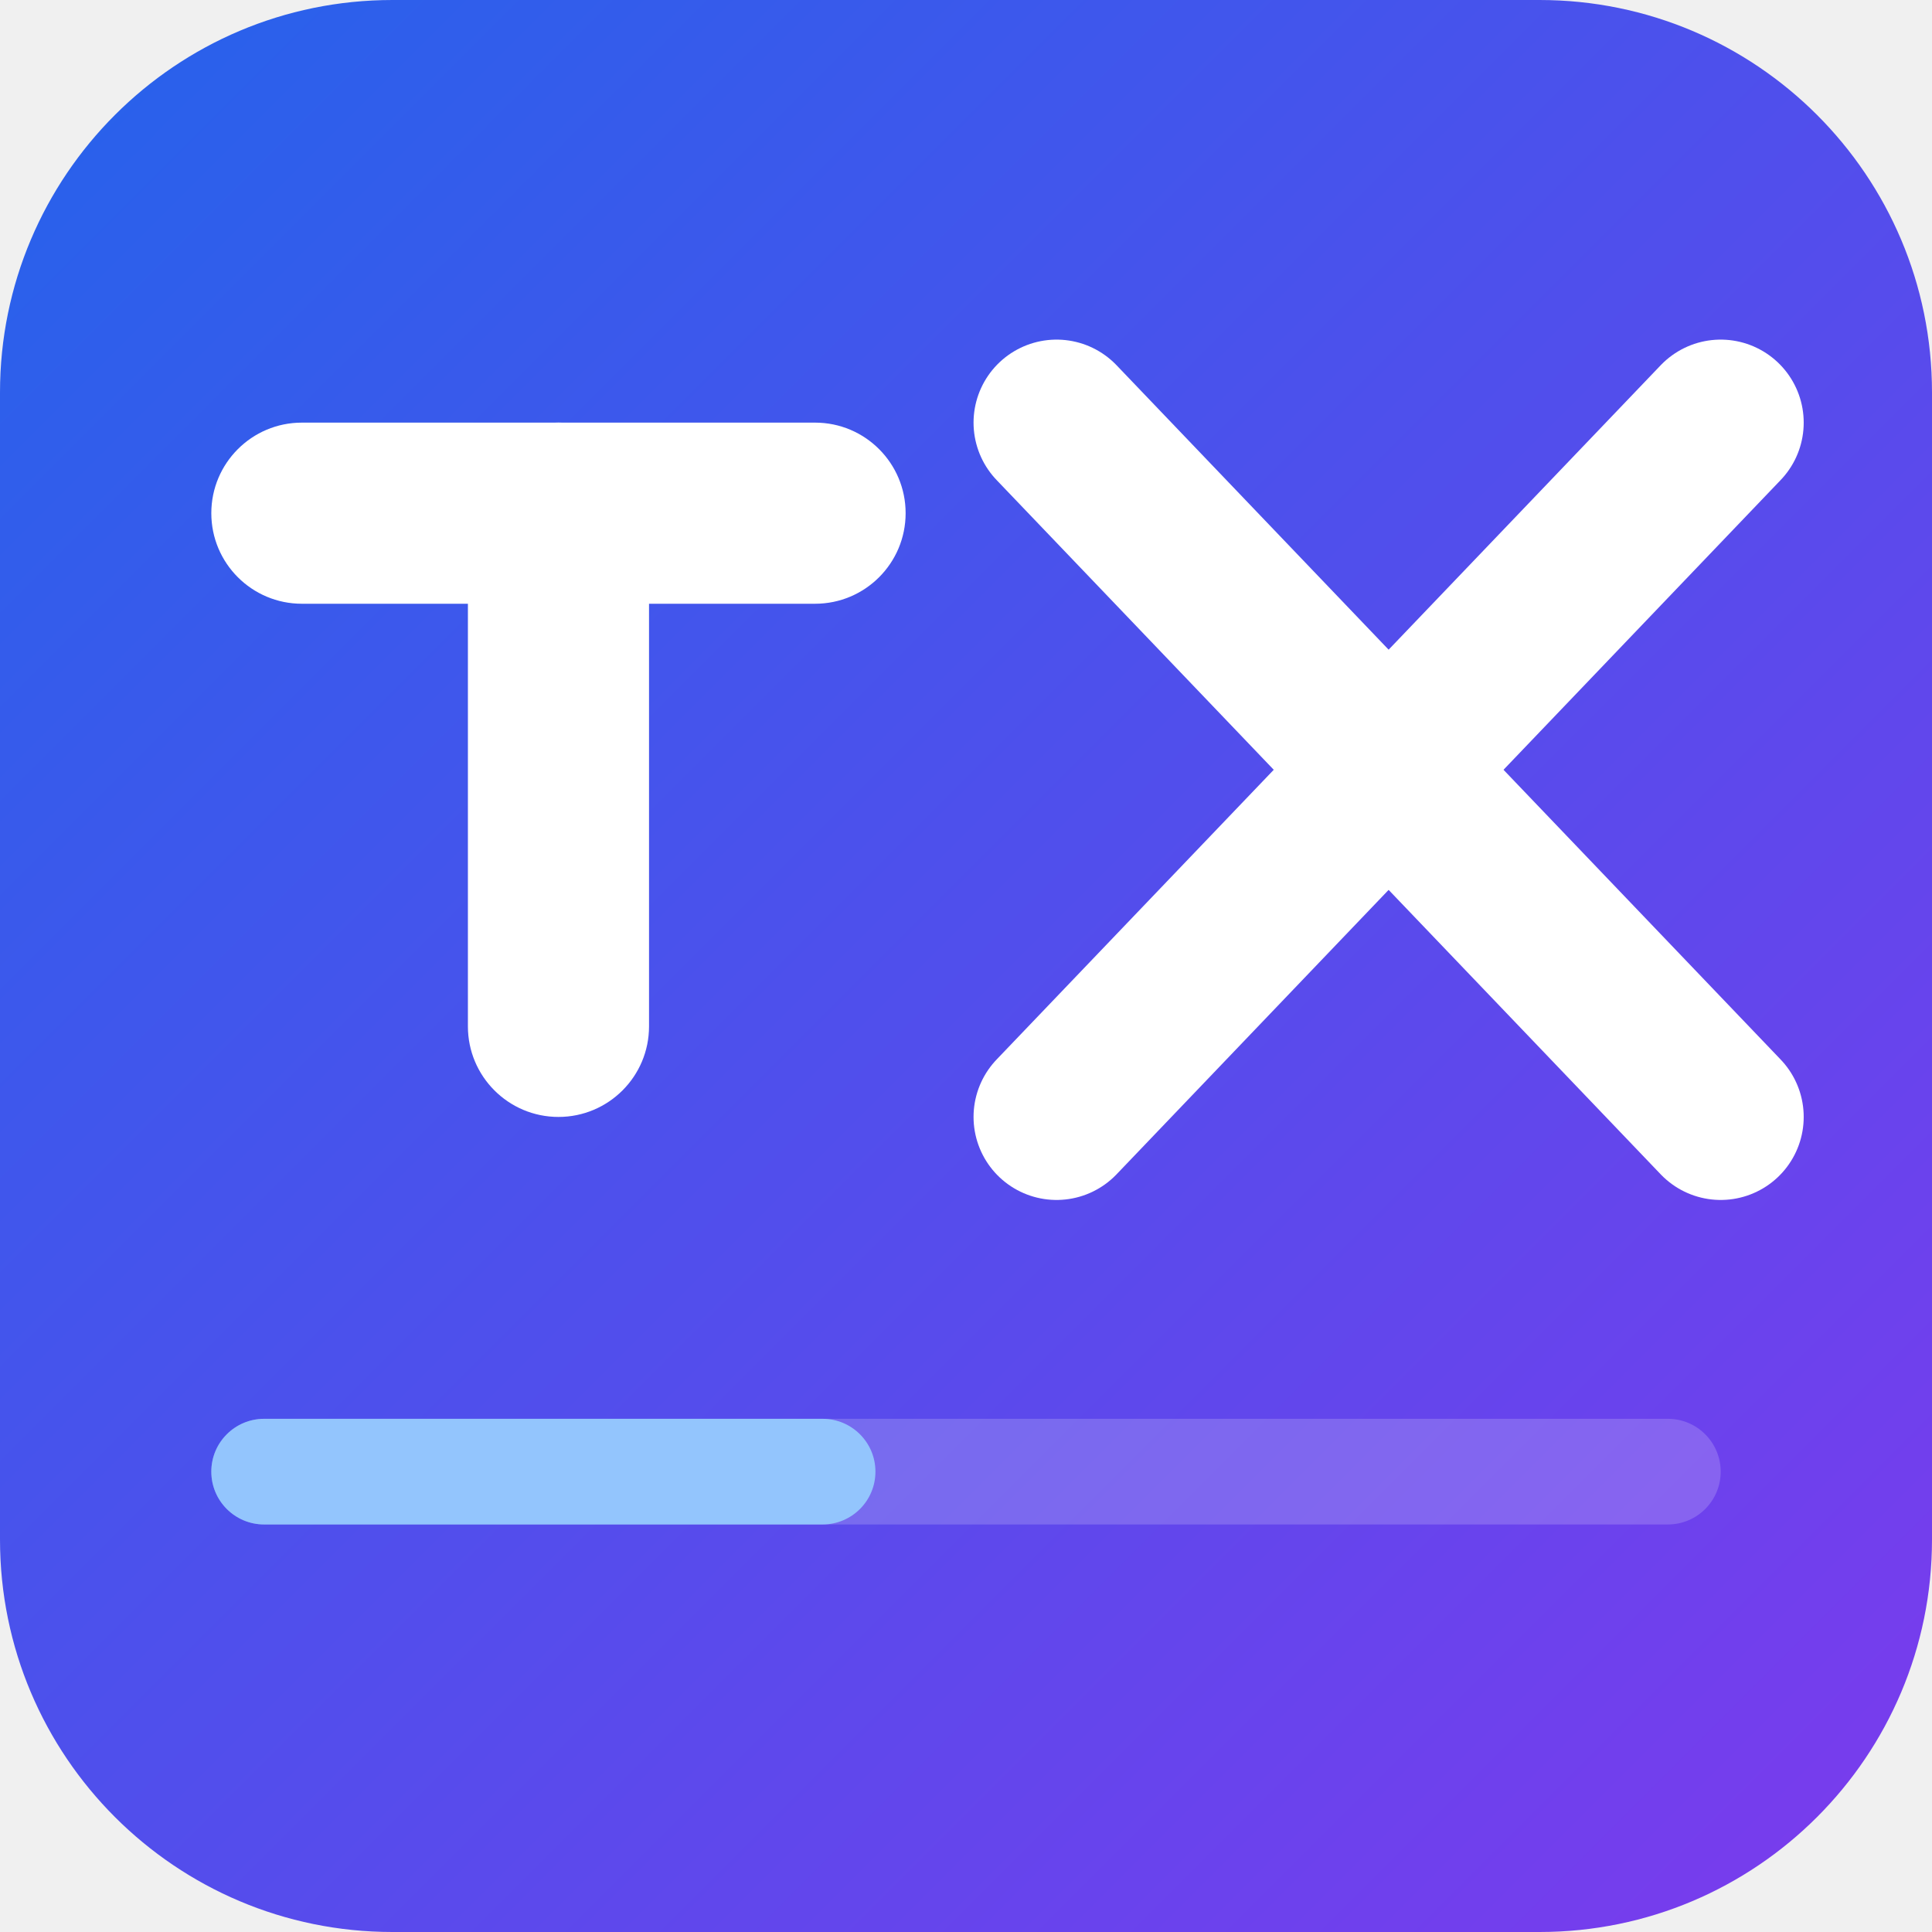
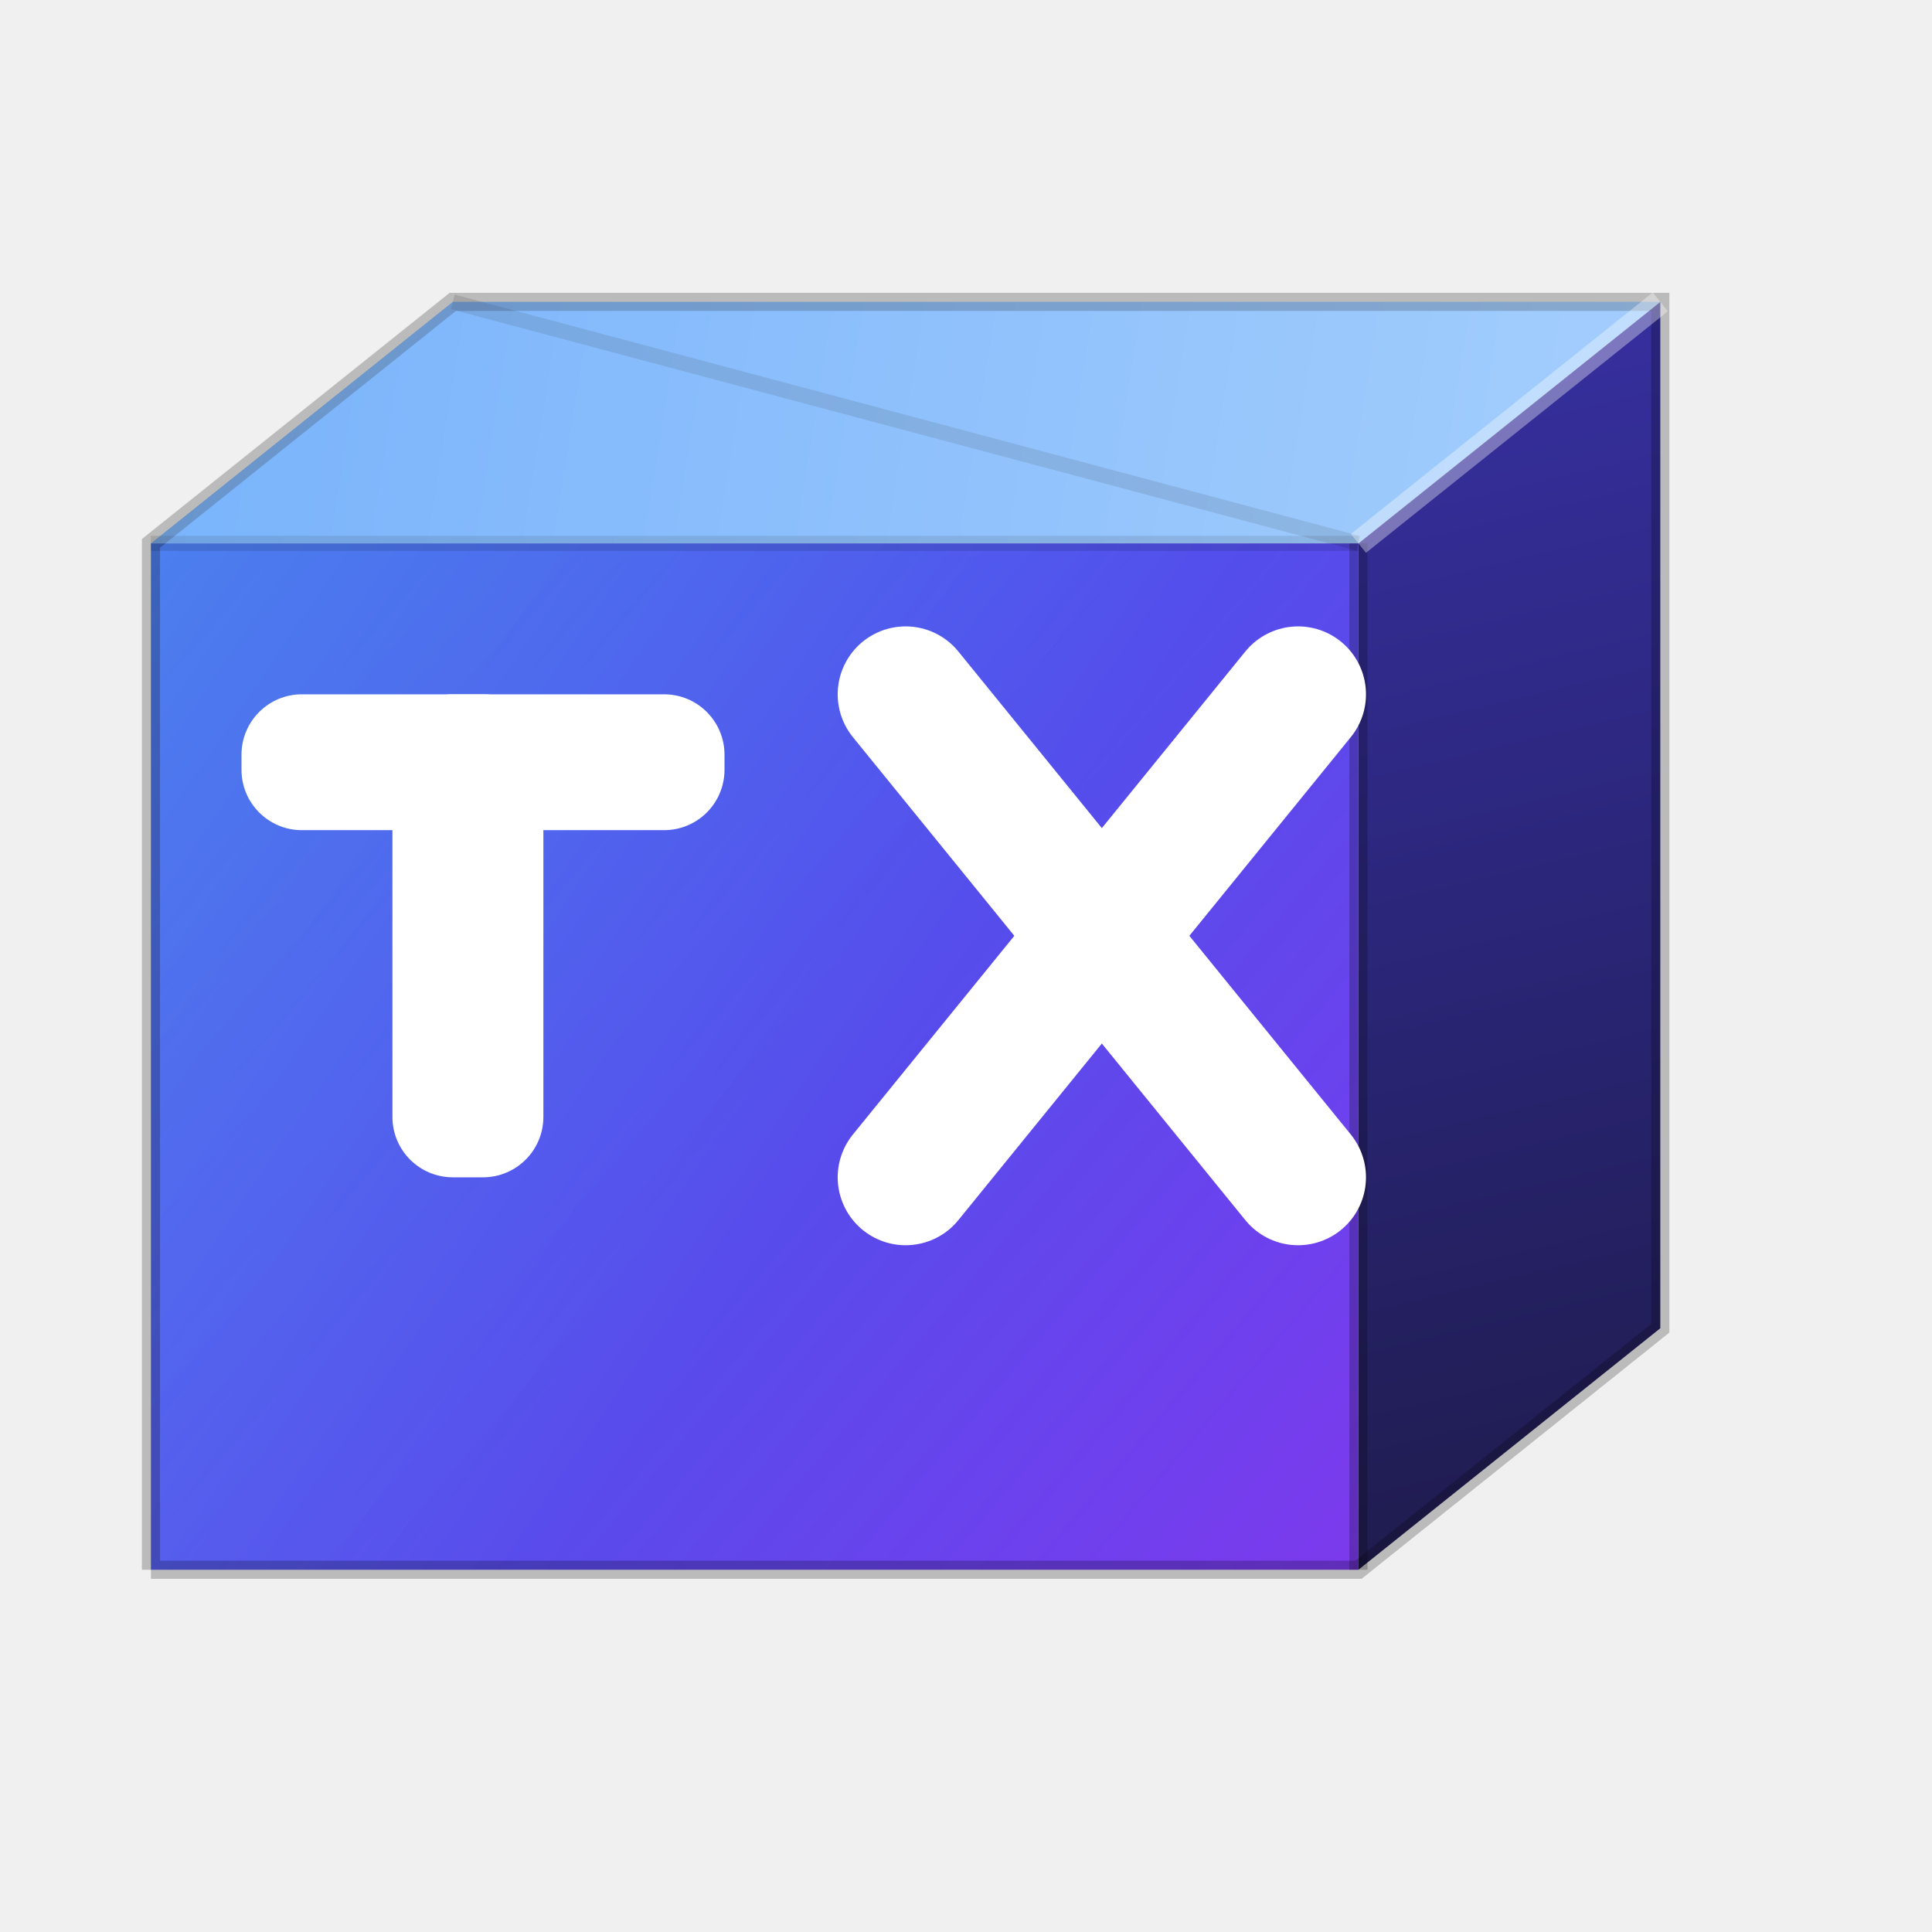
<svg xmlns="http://www.w3.org/2000/svg" viewBox="0 0 64 64" fill="none">
  <defs>
-     <linearGradient id="grad" x1="0" y1="0" x2="64" y2="64" gradientUnits="userSpaceOnUse">
+     <linearGradient id="gf" x1="5" y1="18" x2="45" y2="52" gradientUnits="userSpaceOnUse">
      <stop offset="0%" stop-color="#2563eb" />
      <stop offset="100%" stop-color="#7c3aed" />
    </linearGradient>
+     <linearGradient id="gt" x1="5" y1="10" x2="55" y2="18" gradientUnits="userSpaceOnUse">
+       <stop offset="0%" stop-color="#60a5fa" />
+       <stop offset="100%" stop-color="#93c5fd" />
+     </linearGradient>
+     <linearGradient id="gr" x1="45" y1="10" x2="55" y2="52" gradientUnits="userSpaceOnUse">
+       <stop offset="0%" stop-color="#3730a3" />
+       <stop offset="100%" stop-color="#1e1b4b" />
+     </linearGradient>
+     <linearGradient id="gs" x1="5" y1="18" x2="30" y2="35" gradientUnits="userSpaceOnUse">
+       <stop offset="0%" stop-color="white" stop-opacity="0.18" />
+       <stop offset="100%" stop-color="white" stop-opacity="0" />
+     </linearGradient>
  </defs>
-   <rect width="64" height="64" rx="13" fill="url(#grad)" />
-   <rect x="7" y="14" width="23" height="6" rx="3" fill="white" />
-   <rect x="15.5" y="14" width="6" height="23" rx="3" fill="white" />
-   <line x1="35" y1="14" x2="57" y2="37" stroke="white" stroke-width="5.5" stroke-linecap="round" />
-   <line x1="57" y1="14" x2="35" y2="37" stroke="white" stroke-width="5.5" stroke-linecap="round" />
-   <rect x="7" y="47" width="50" height="3.5" rx="1.75" fill="white" opacity="0.18" />
-   <rect x="7" y="47" width="22" height="3.5" rx="1.75" fill="#93c5fd" />
+   <polygon points="5,18 45,18 55,10 15,10" fill="url(#gt)" />
+   <polygon points="45,18 55,10 55,44 45,52" fill="url(#gr)" />
+   <polygon points="5,18 45,18 45,52 5,52" fill="url(#gf)" />
+   <polygon points="5,18 45,18 45,52 5,52" fill="url(#gs)" />
+   <polyline points="5,52 5,18 15,10 55,10 55,44 45,52 5,52" stroke="rgba(0,0,0,0.22)" stroke-width="0.6" fill="none" />
+   <line x1="45" y1="18" x2="45" y2="52" stroke="rgba(0,0,0,0.22)" stroke-width="0.6" />
+   <line x1="5" y1="18" x2="45" y2="18" stroke="rgba(0,0,0,0.12)" stroke-width="0.5" />
+   <line x1="15" y1="10" x2="45" y2="18" stroke="rgba(0,0,0,0.12)" stroke-width="0.5" />
+   <polygon points="5,18 45,18 55,10 15,10" fill="white" opacity="0.16" />
+   <rect x="8" y="23" width="16" height="4.5" rx="2" fill="white" />
+   <rect x="13" y="23" width="5" height="16" rx="2" fill="white" />
+   <line x1="30" y1="23" x2="43" y2="39" stroke="white" stroke-width="4.5" stroke-linecap="round" />
+   <line x1="43" y1="23" x2="30" y2="39" stroke="white" stroke-width="4.5" stroke-linecap="round" />
+   <line x1="45" y1="18" x2="55" y2="10" stroke="rgba(255,255,255,0.35)" stroke-width="0.8" />
</svg>
